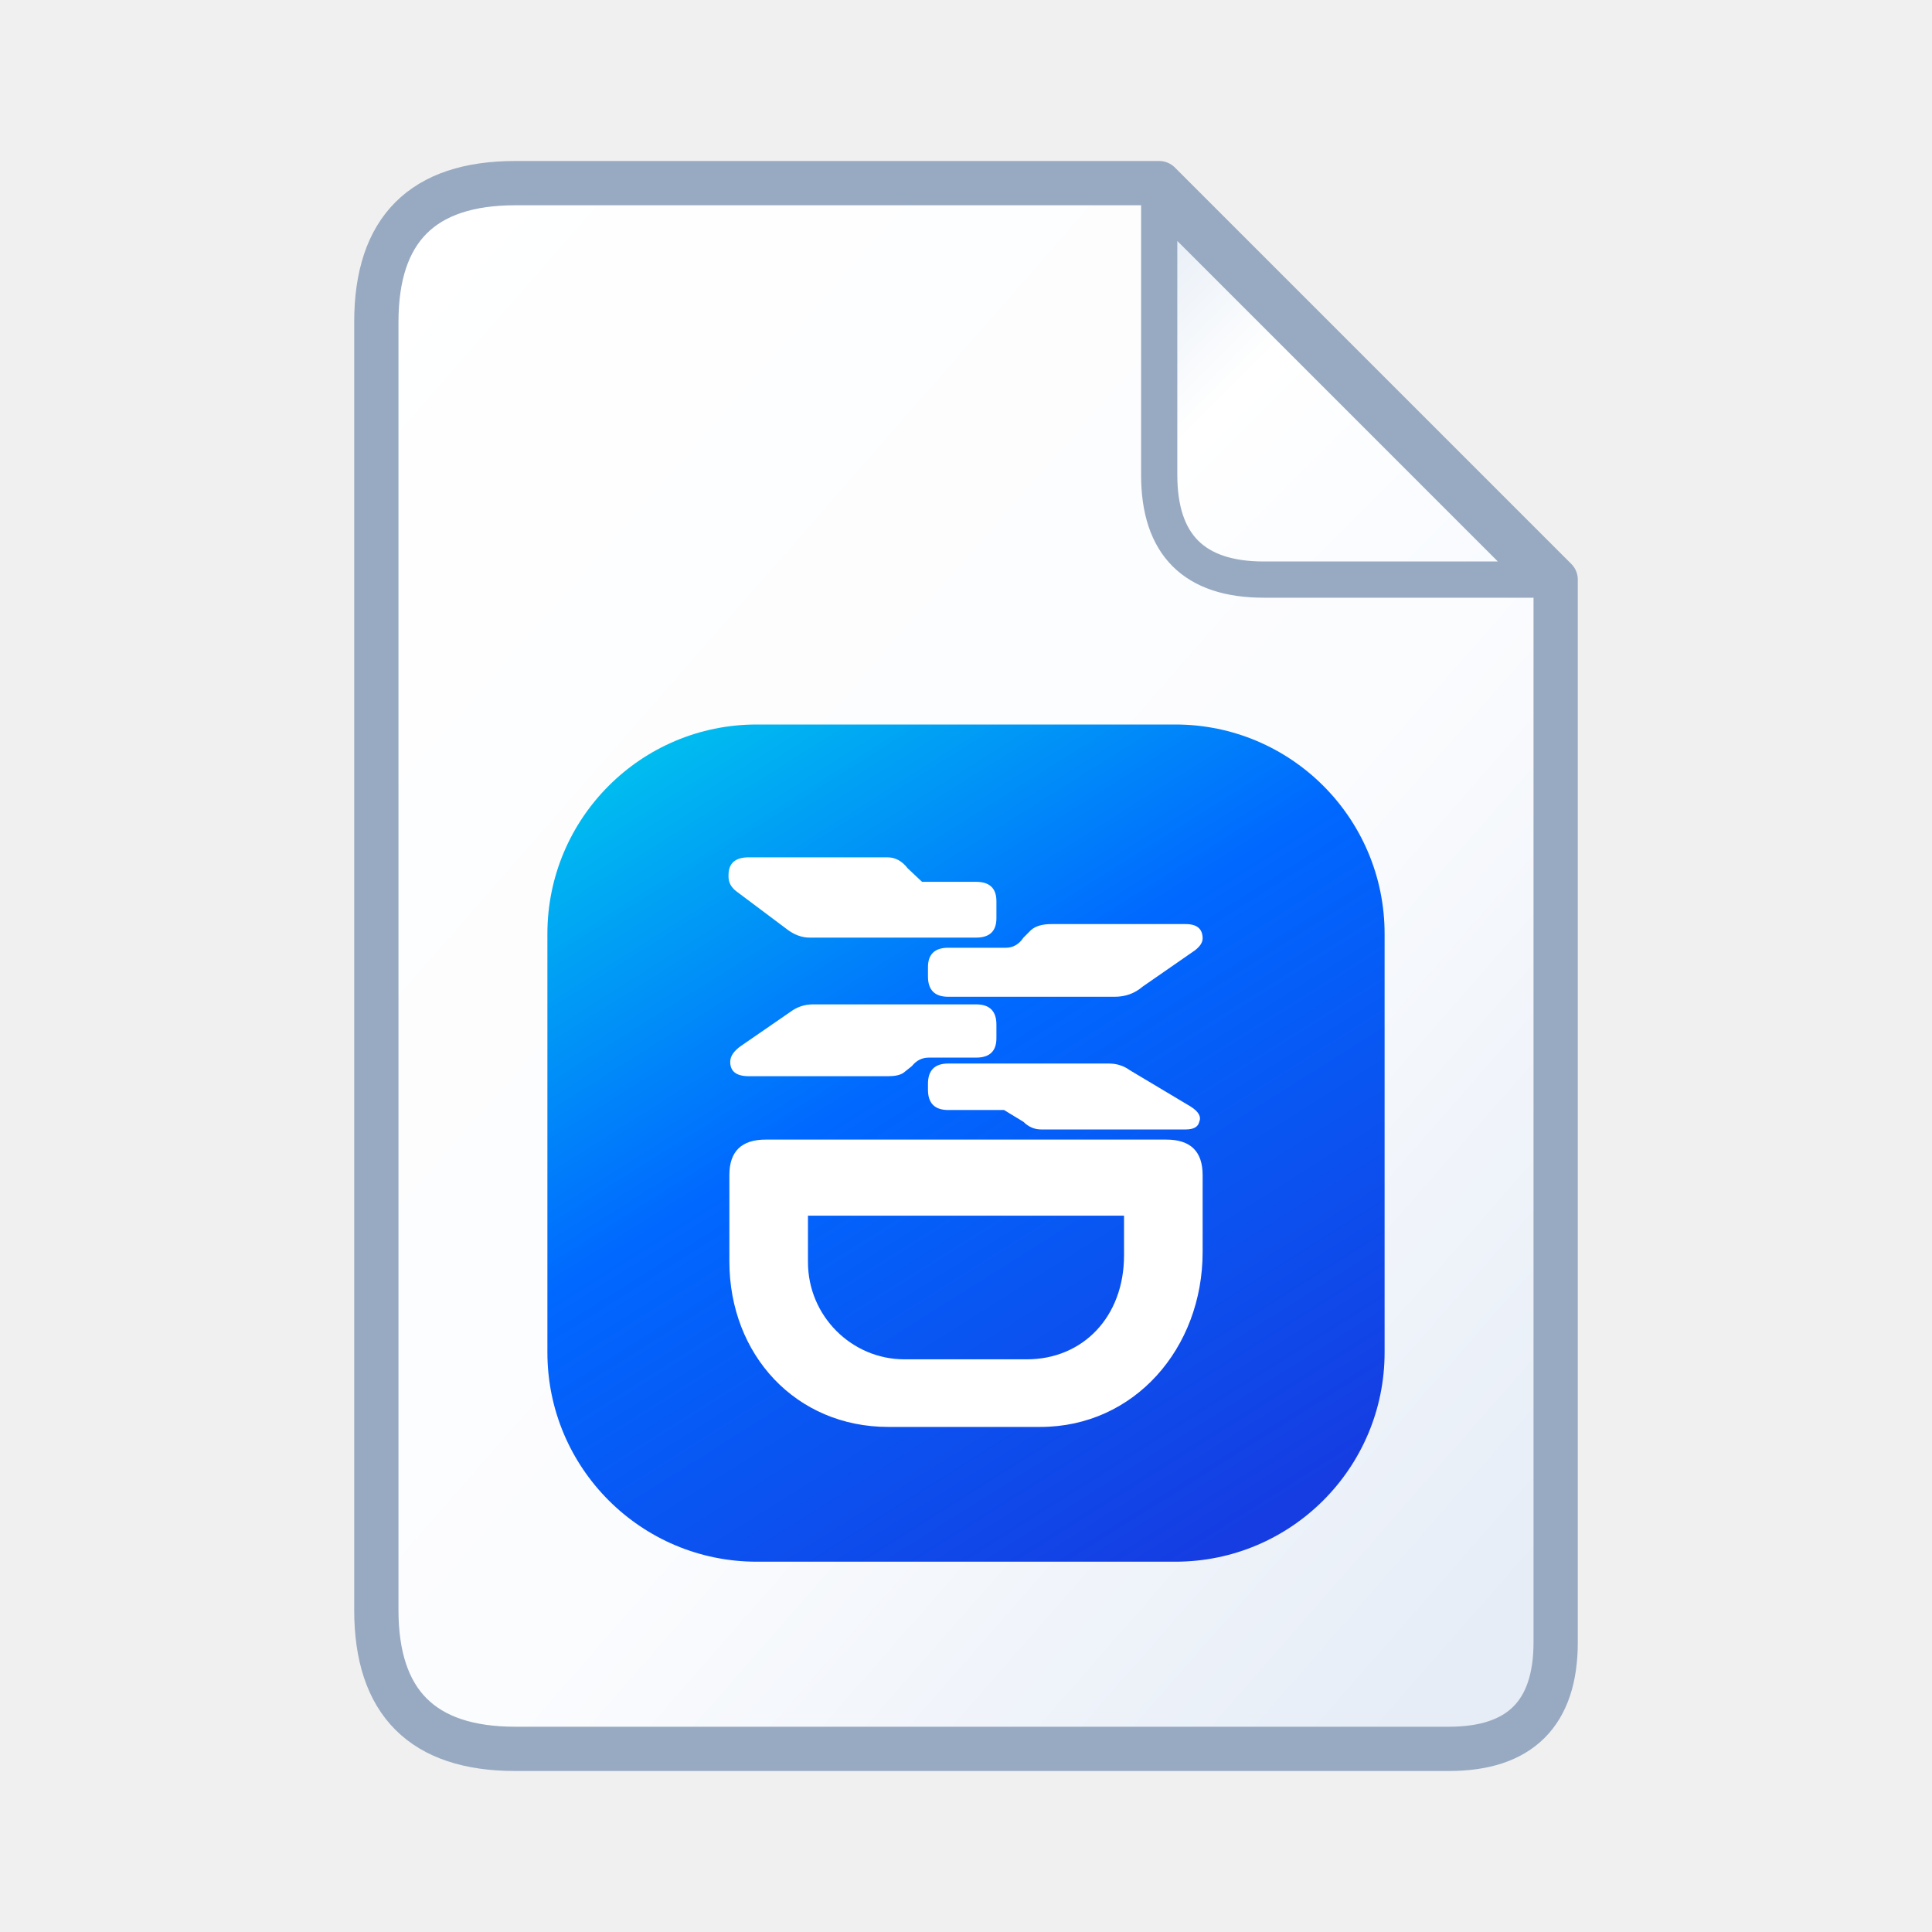
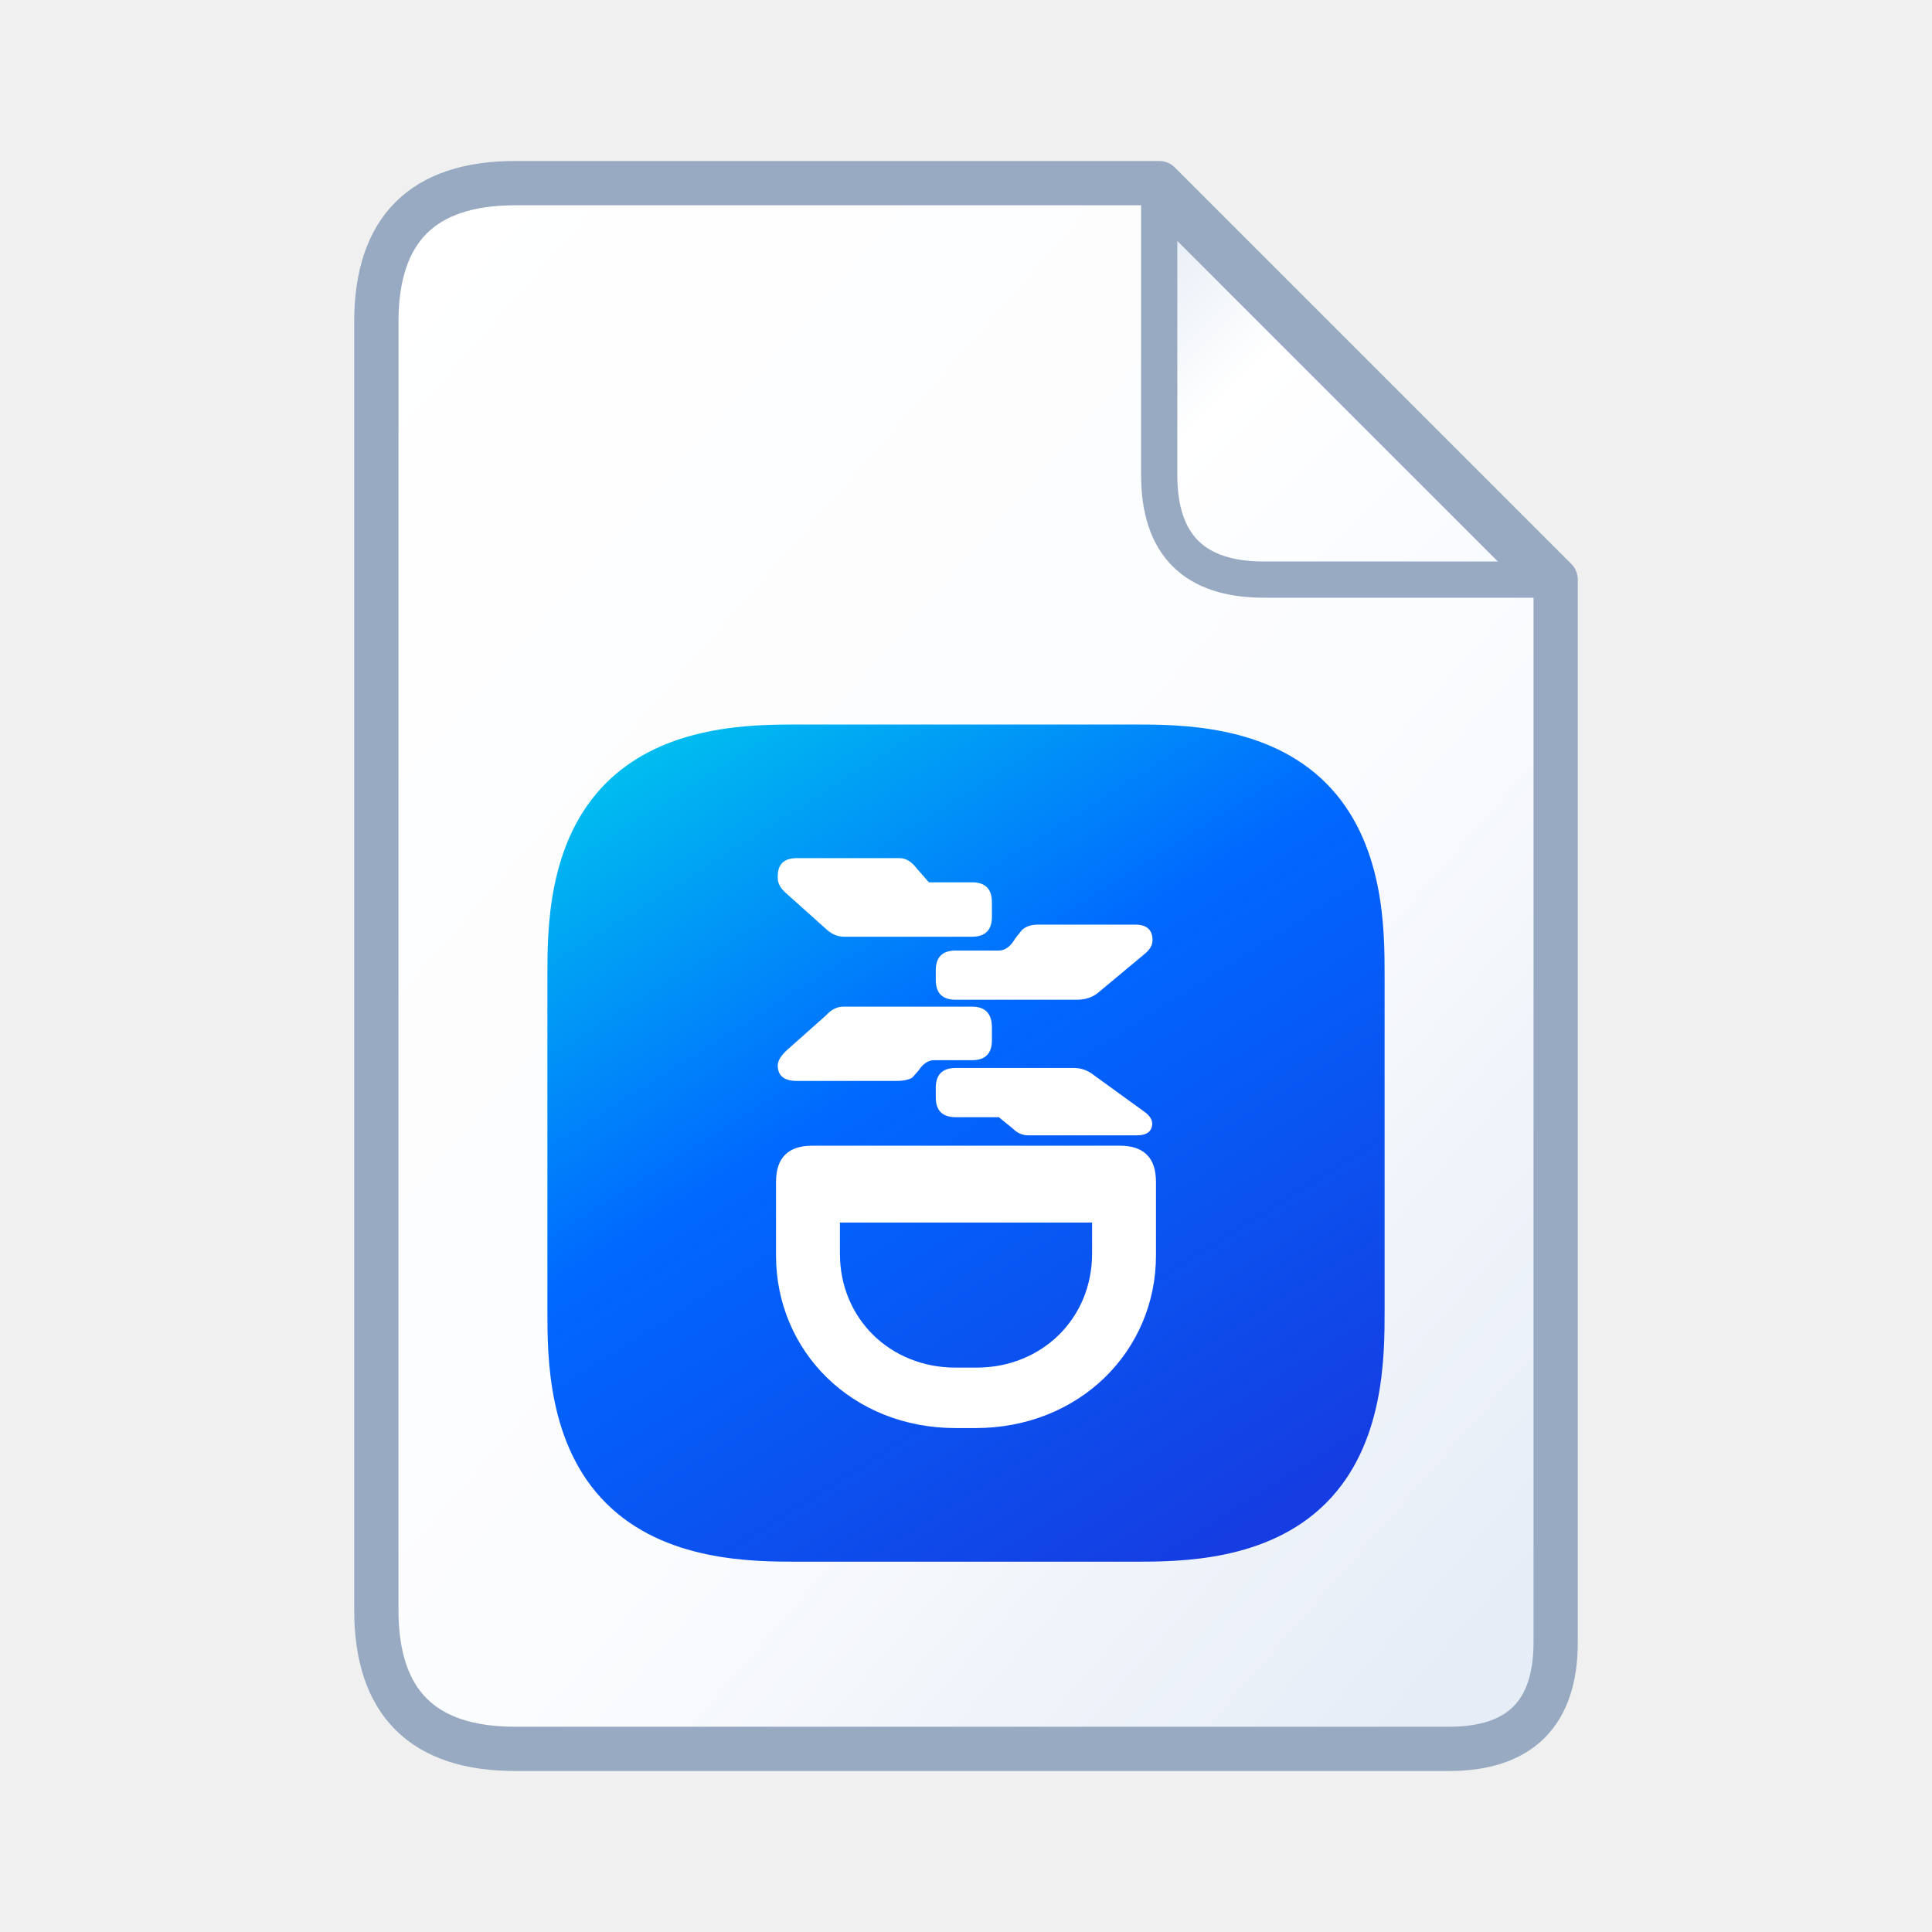
<svg xmlns="http://www.w3.org/2000/svg" width="24" height="24" viewBox="0 0 24 24" fill="none" stroke="#eceef3" stroke-width="1.5" stroke-linecap="round" stroke-linejoin="round">
  <defs>
    <linearGradient id="archive-brand-blue" x1=".15" y1="0" x2=".78" y2="1">
      <stop stop-color="#00beef" />
      <stop offset=".42" stop-color="#0068ff" />
      <stop offset="1" stop-color="#153de2" />
    </linearGradient>
    <linearGradient id="archive-brand-paper" x1="0" y1="0" x2=".85" y2="1">
      <stop stop-color="#fff" />
      <stop offset=".62" stop-color="#fbfcfe" />
      <stop offset="1" stop-color="#e6edf7" />
    </linearGradient>
    <linearGradient id="archive-brand-fold" x1="0" y1="0" x2="1" y2="1">
      <stop stop-color="#e3ebf5" />
      <stop offset=".35" stop-color="#fff" />
      <stop offset="1" stop-color="#f7faff" />
    </linearGradient>
  </defs>
  <path fill="url(#archive-brand-paper)" stroke="#98aac2" stroke-width=".55" d="M6.4 2.275H14.4L19.325 7.2V20.4Q19.325 21.725 18 21.725H6.4Q4.675 21.725 4.675 20V4Q4.675 2.275 6.4 2.275Z" />
  <path fill="url(#archive-brand-fold)" stroke="#98aac2" stroke-width=".45" d="M14.4 2.45V5.9Q14.4 7.2 15.7 7.2H19.15Z" />
-   <rect x="6.8" y="9" width="10.4" height="10.4" rx="2.6" fill="url(#archive-brand-blue)" stroke="none" />
-   <g fill="#fff" stroke="none" transform="translate(9.05 10.65) scale(0.01049822) translate(-346 -325)">
-     <path d="M370 325H534Q548 325 558 338L575 354H639Q663 354 663 377V397Q663 420 639 420H442Q428 420 415 410L355 365Q346 358 346 348V346Q346 325 370 325Z" fill-rule="evenodd" />
-     <path d="M606 432H674Q687 432 695 420L704 411Q712 404 728 404H887Q907 404 907 421Q907 428 898 435L836 478Q822 490 803 490H606Q582 490 582 466V455Q582 432 606 432Z" fill-rule="evenodd" />
-     <path d="M446 499H639Q663 499 663 523V539Q663 562 639 562H583Q571 562 563 572L553 580Q547 584 535 584H370Q348 584 348 567Q348 557 361 548L419 508Q431 499 446 499Z" fill-rule="evenodd" />
-     <path d="M606 569H796Q810 569 821 577L893 620Q907 629 903 638Q901 647 887 647H716Q704 647 695 638L672 624H606Q582 624 582 600V593Q582 569 606 569Z" fill-rule="evenodd" />
-     <path d="M390 659H864Q907 659 907 701V792C907 906 826 999 715 999H535C426 999 347 914 347 803V701Q347 659 390 659Z M440 749H814V796C814 869 765 919 699 919H554C492 919 440 868 440 804Z" fill-rule="evenodd" />
+   <path d="M9.92 9H14.08C14.648 9 15.744 9 16.472 9.728C17.2 10.456 17.2 11.552 17.2 12.12V16.28C17.2 16.848 17.2 17.944 16.472 18.672C15.744 19.4 14.648 19.4 14.08 19.4H9.92C9.352 19.4 8.256 19.4 7.528 18.672C6.8 17.944 6.8 16.848 6.8 16.28V12.12C6.8 11.552 6.8 10.456 7.528 9.728C8.256 9 9.352 9 9.92 9Z" fill="url(#archive-brand-blue)" stroke="none" />
+   <g fill="#fff" stroke="none" transform="translate(9.64 10.66) scale(0.01072727) translate(-407 -325)">
+     <path d="M431 325H550Q561 325 570 337L584 353H634Q657 353 657 376V393Q657 416 634 416H486Q475 416 466 408L418 365Q409 357 409 348V346Q409 325 431 325Z" fill-rule="evenodd" />
+     <path d="M615 432H665Q676 432 684 418L692 408Q699 402 710 402H823Q843 402 843 420Q843 428 835 435L781 480Q771 489 755 489H615Q592 489 592 466V455Q592 432 615 432Z" fill-rule="evenodd" />
+     <path d="M485 497H634Q657 497 657 521V536Q657 559 634 559H590Q580 559 572 571L565 579Q559 583 546 583H431Q409 583 409 565Q409 557 420 547L465 507Q474 497 485 497Z" fill-rule="evenodd" />
+     <path d="M615 568H752Q765 568 776 577L834 619Q845 627 842 637Q839 646 825 646H699Q689 646 681 638L665 625H615Q592 625 592 602V591Q592 568 615 568Z" fill-rule="evenodd" />
+     <path d="M449 658H805Q847 658 847 700V785C847 896 758 985 638 985H615C495 985 407 896 407 785V700Q407 658 449 658Z M481 747H773V783C773 858 715 915 639 915H615C539 915 481 858 481 783Z" fill-rule="evenodd" />
  </g>
</svg>
